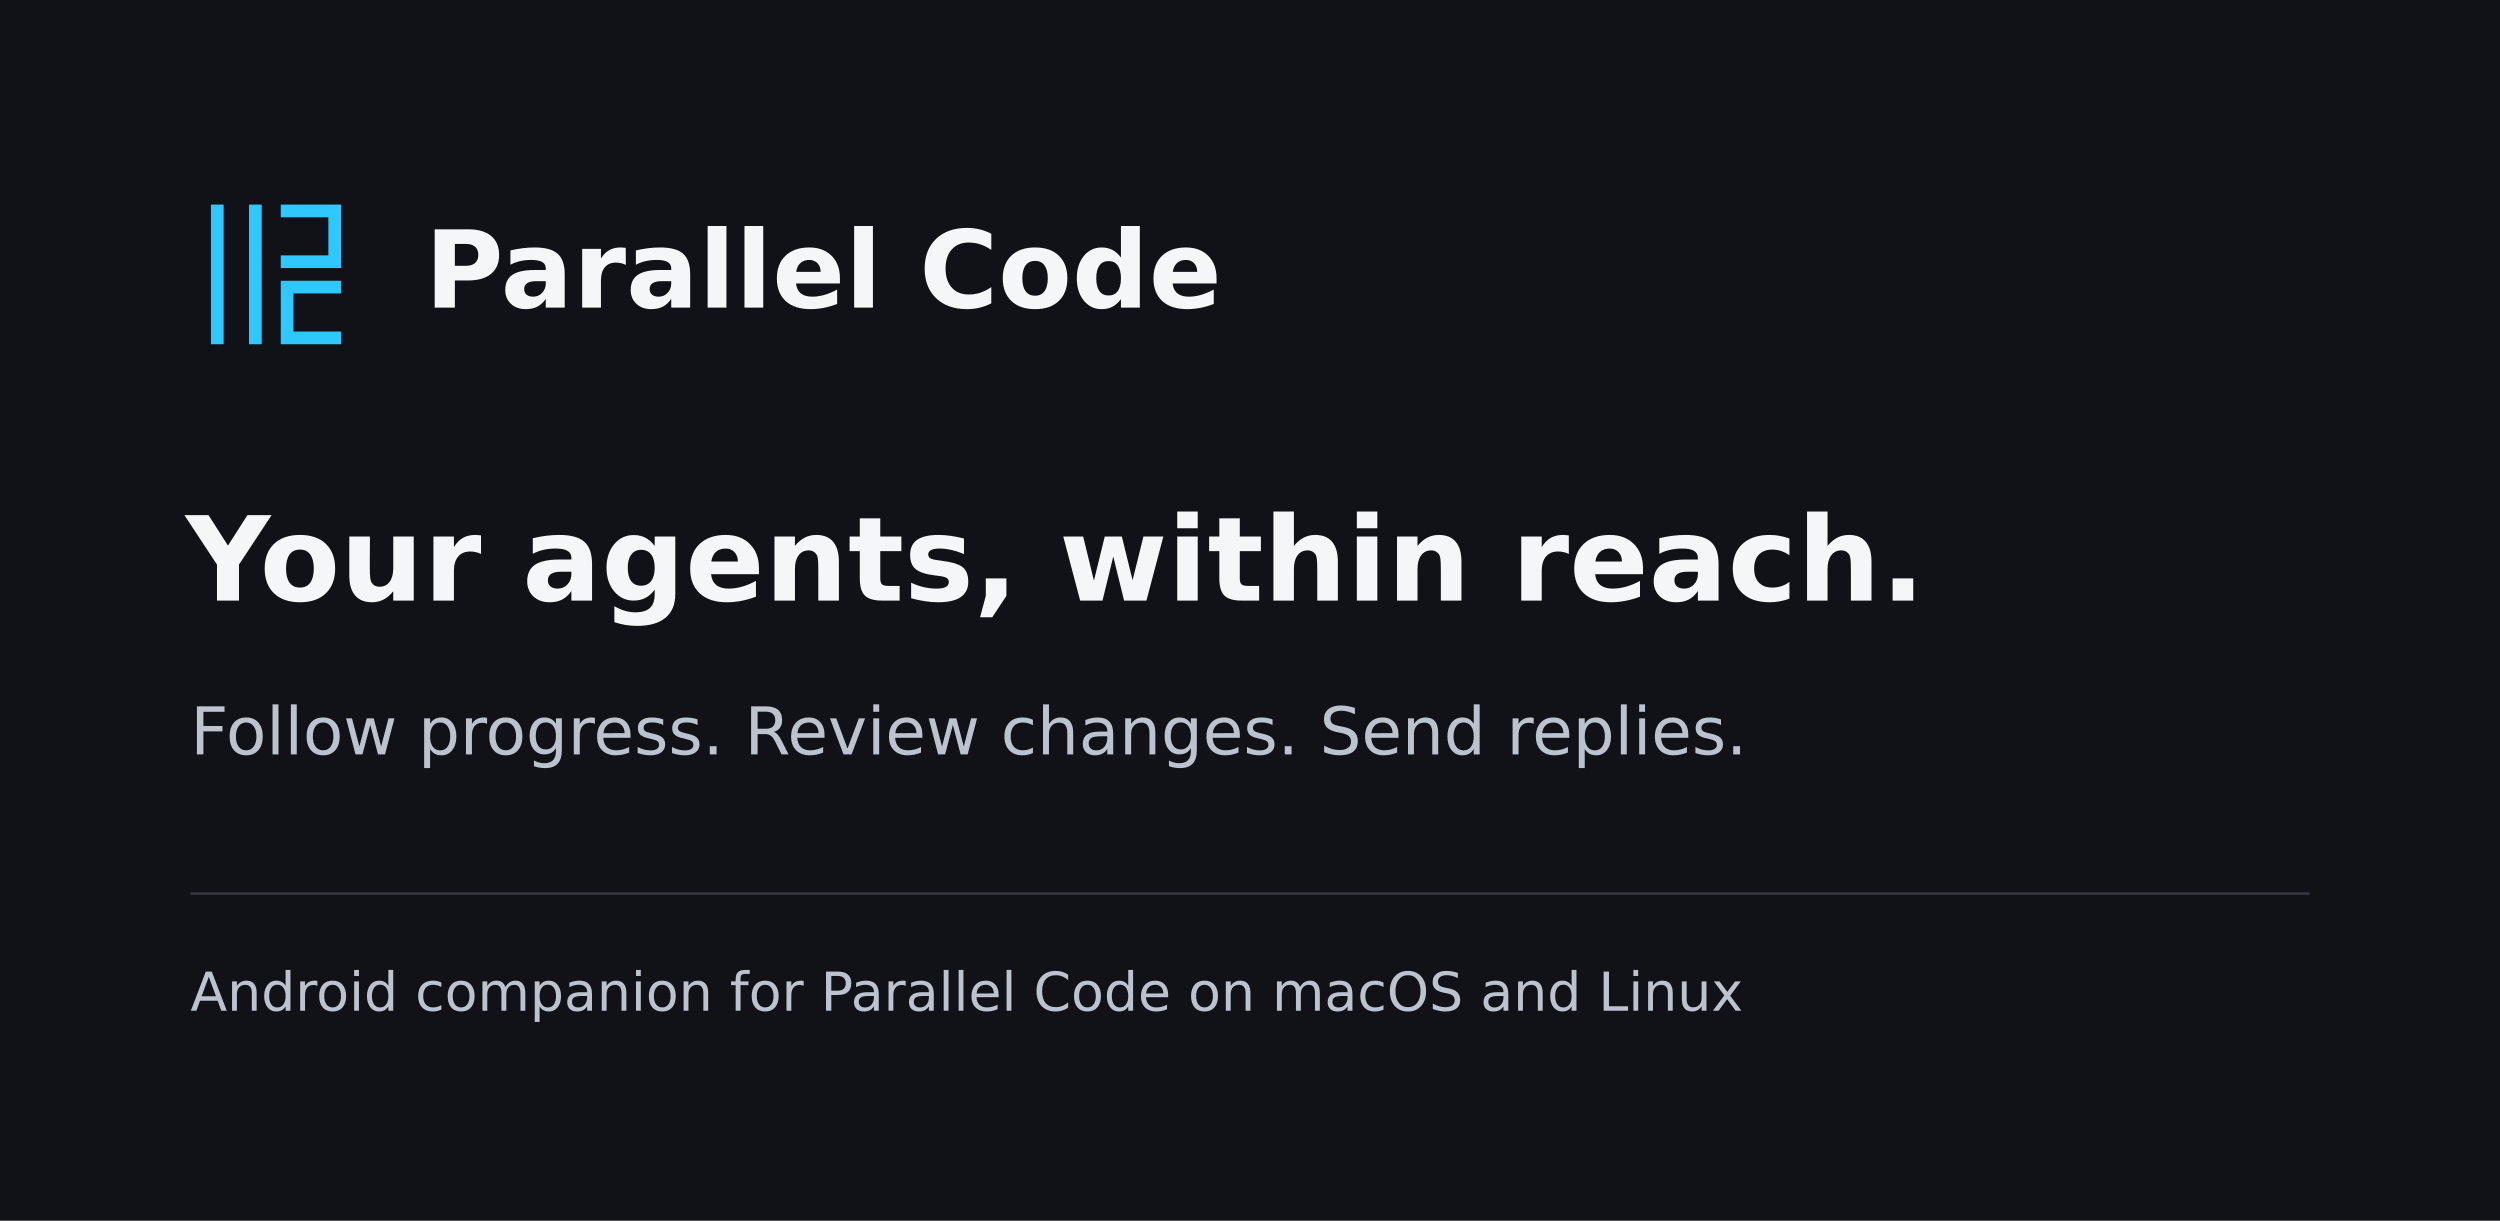
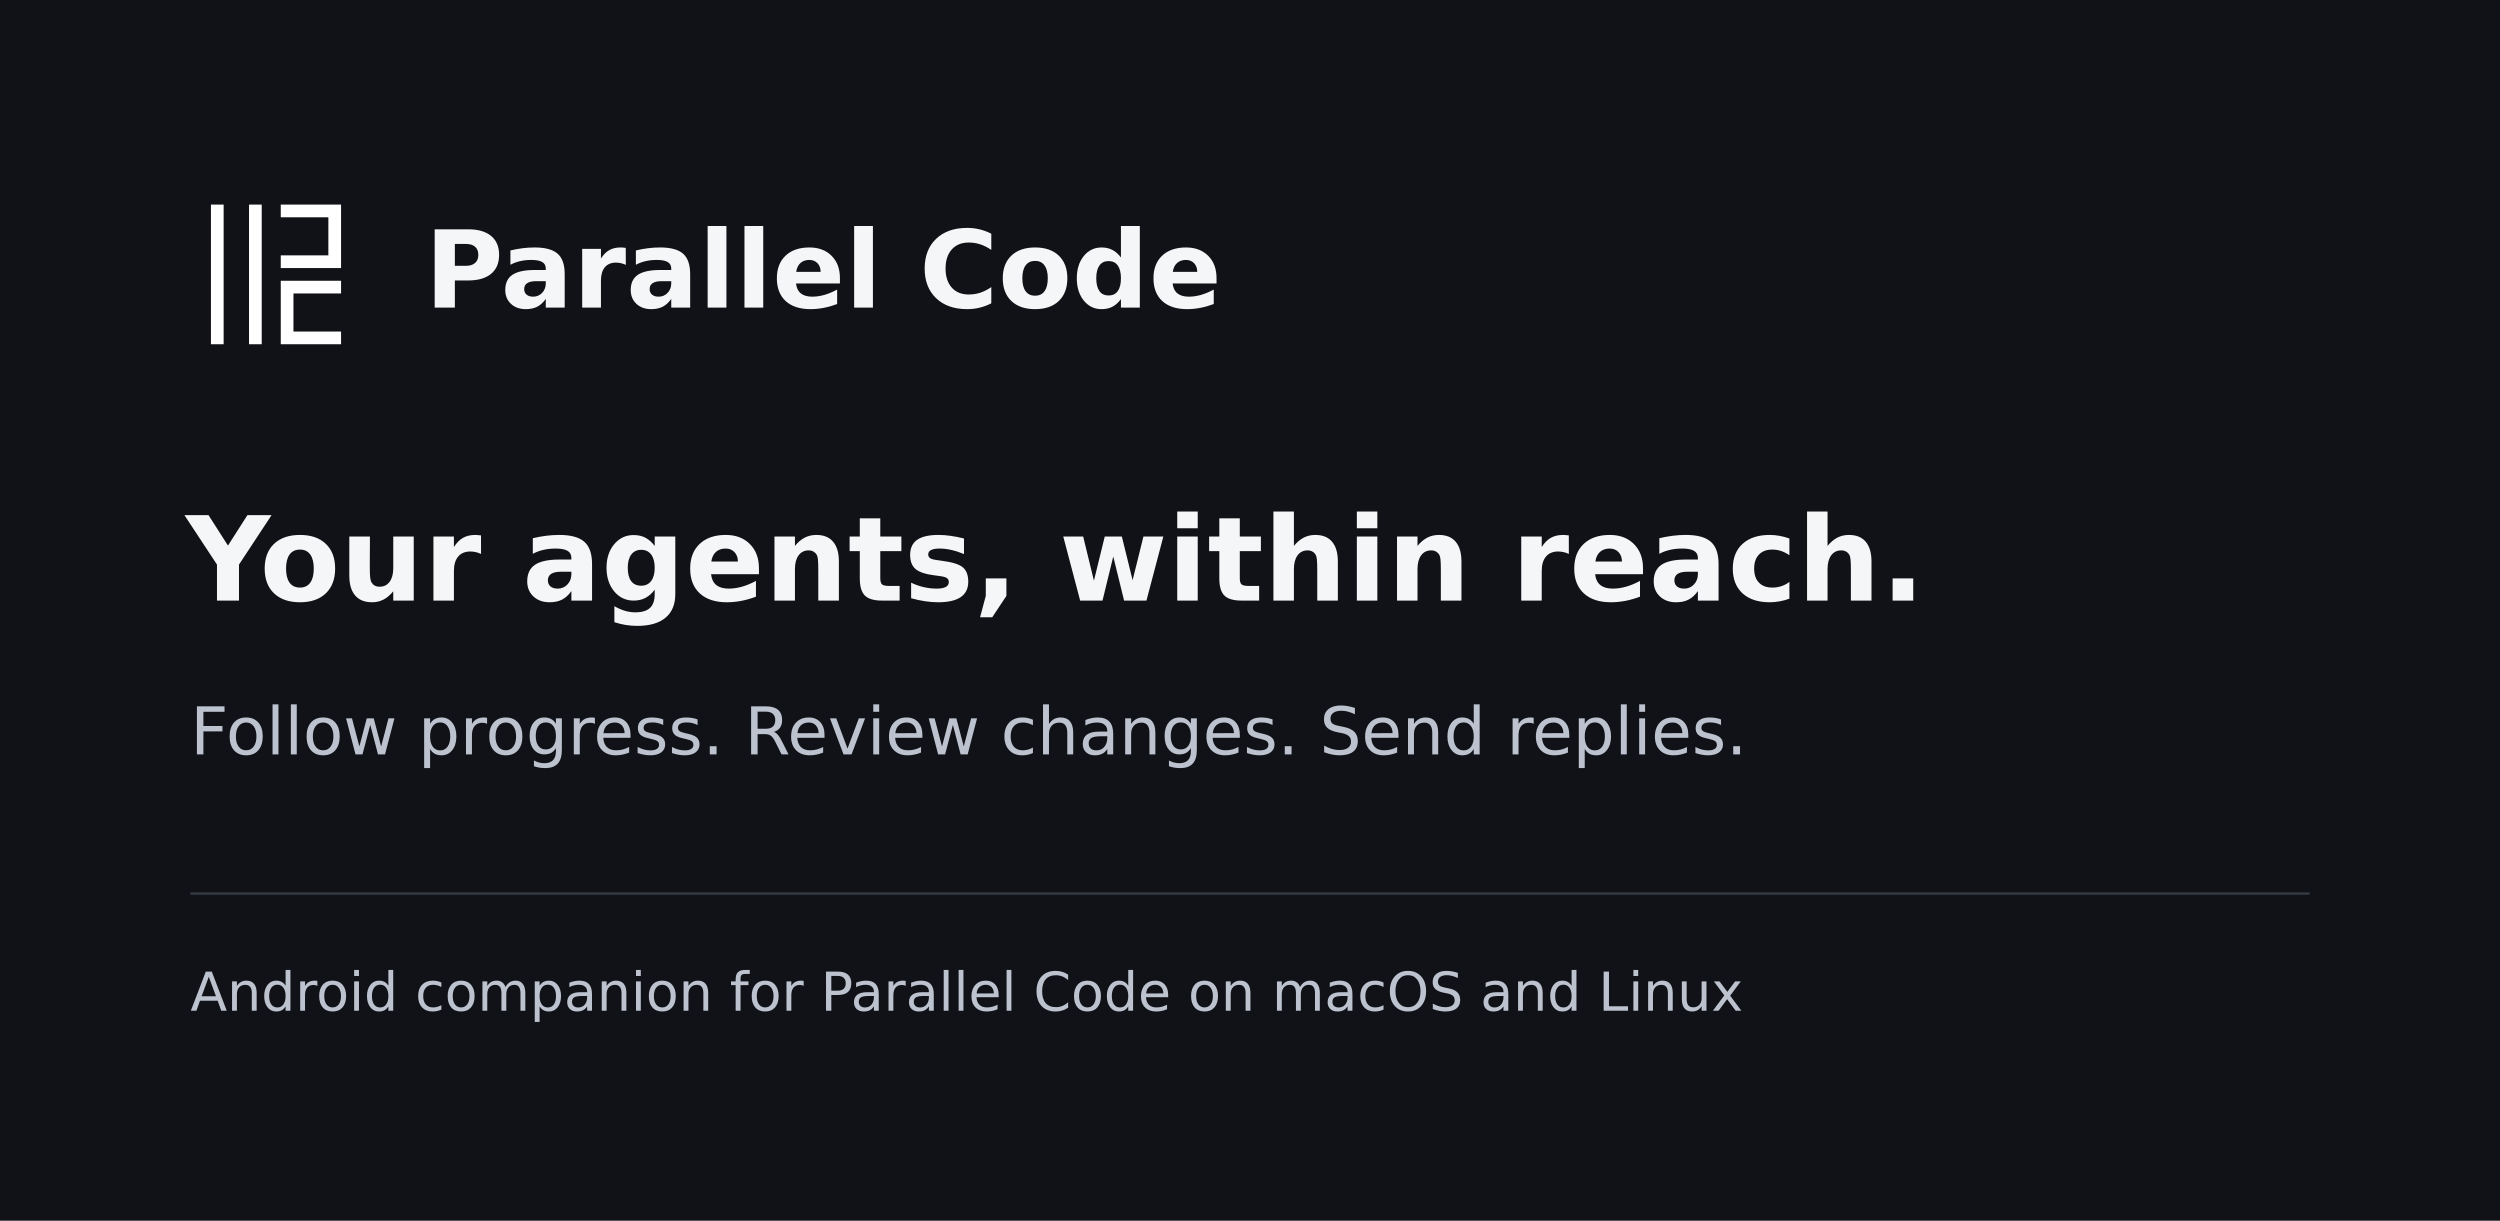
<svg xmlns="http://www.w3.org/2000/svg" width="1024" height="500" viewBox="0 0 1024 500">
  <rect width="1024" height="500" fill="#101217" />
-   <g transform="translate(76 76) scale(1.3)" fill="none" stroke="#2ec8ff" stroke-width="4">
+   <g transform="translate(76 76) scale(1.3)" fill="none" stroke="#ffffff" stroke-width="4">
    <line x1="10" y1="6" x2="10" y2="50" />
    <line x1="22" y1="6" x2="22" y2="50" />
    <path d="M30 8 H47 V24 H30 M49 32 H32 V48 H49" />
  </g>
  <text x="174" y="126" fill="#f5f6f7" font-family="DejaVu Sans, sans-serif" font-size="44" font-weight="bold">Parallel Code</text>
  <text x="76" y="246" fill="#f5f6f7" font-family="DejaVu Sans, sans-serif" font-size="48" font-weight="bold">Your agents, within reach.</text>
  <text x="78" y="309" fill="#bcc3cf" font-family="DejaVu Sans, sans-serif" font-size="27">Follow progress. Review changes. Send replies.</text>
  <path d="M78 366 H946" stroke="#343943" />
  <text x="78" y="414" fill="#bcc3cf" font-family="DejaVu Sans, sans-serif" font-size="22">Android companion for Parallel Code on macOS and Linux</text>
</svg>
